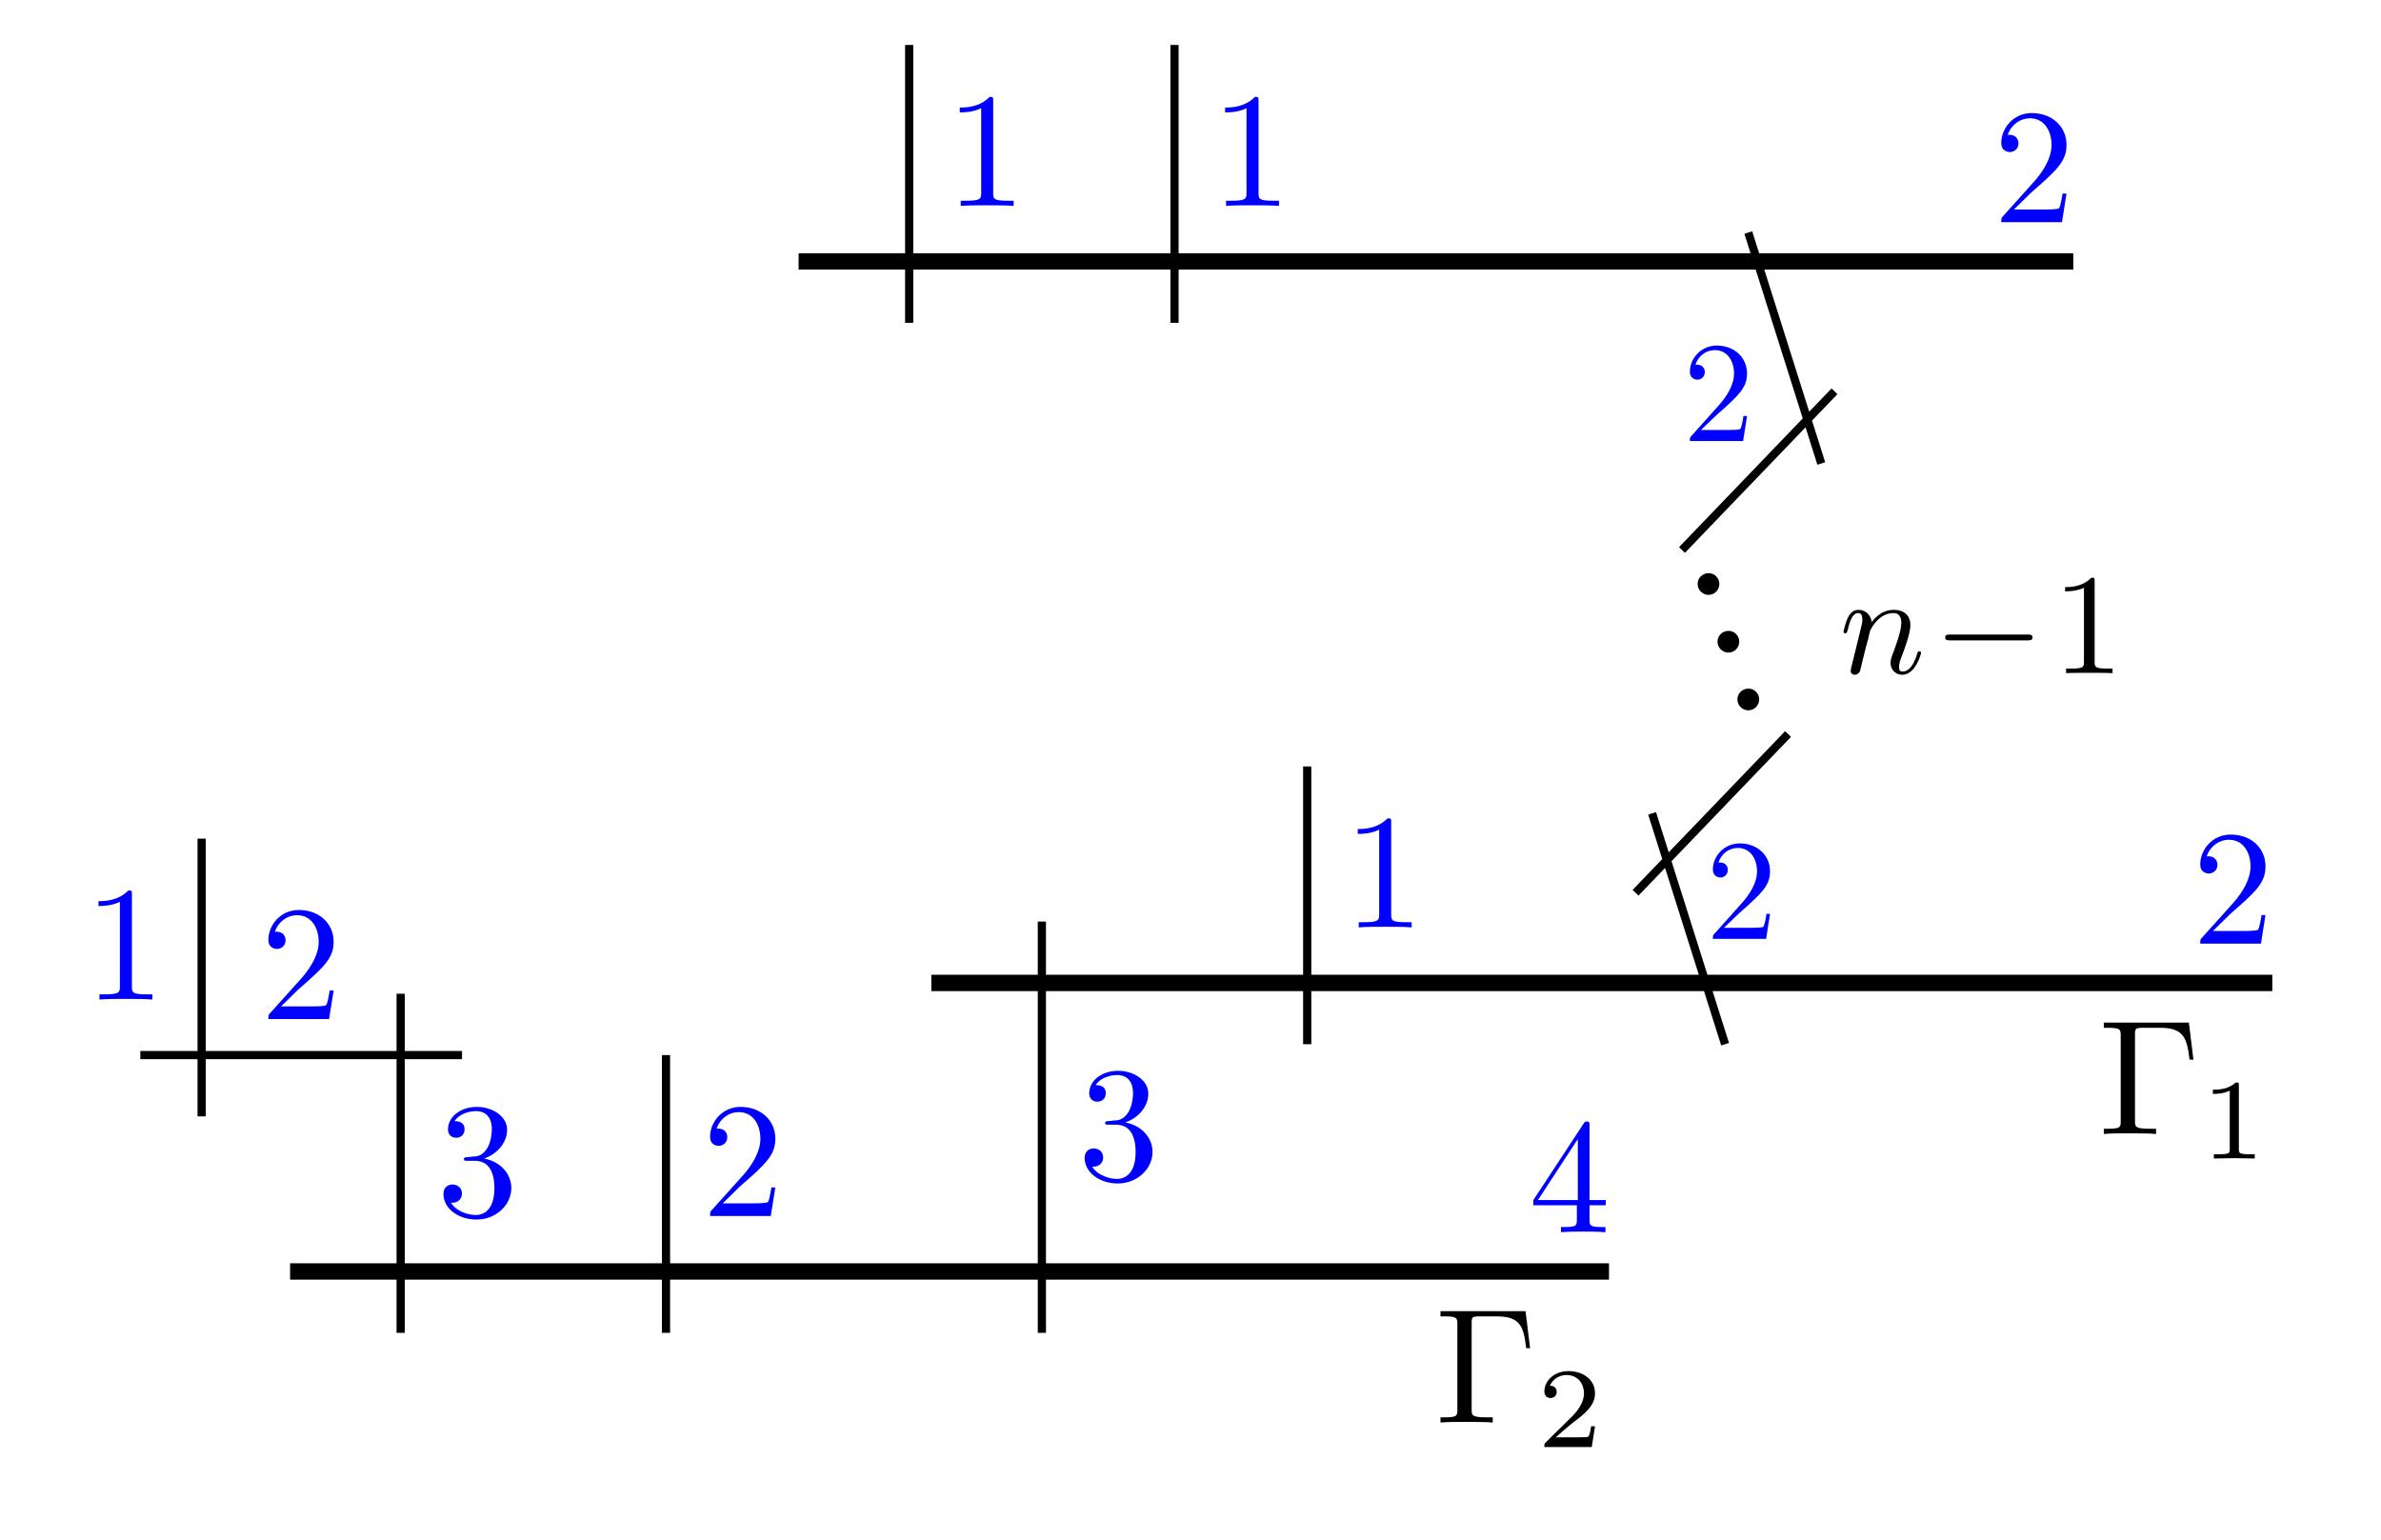
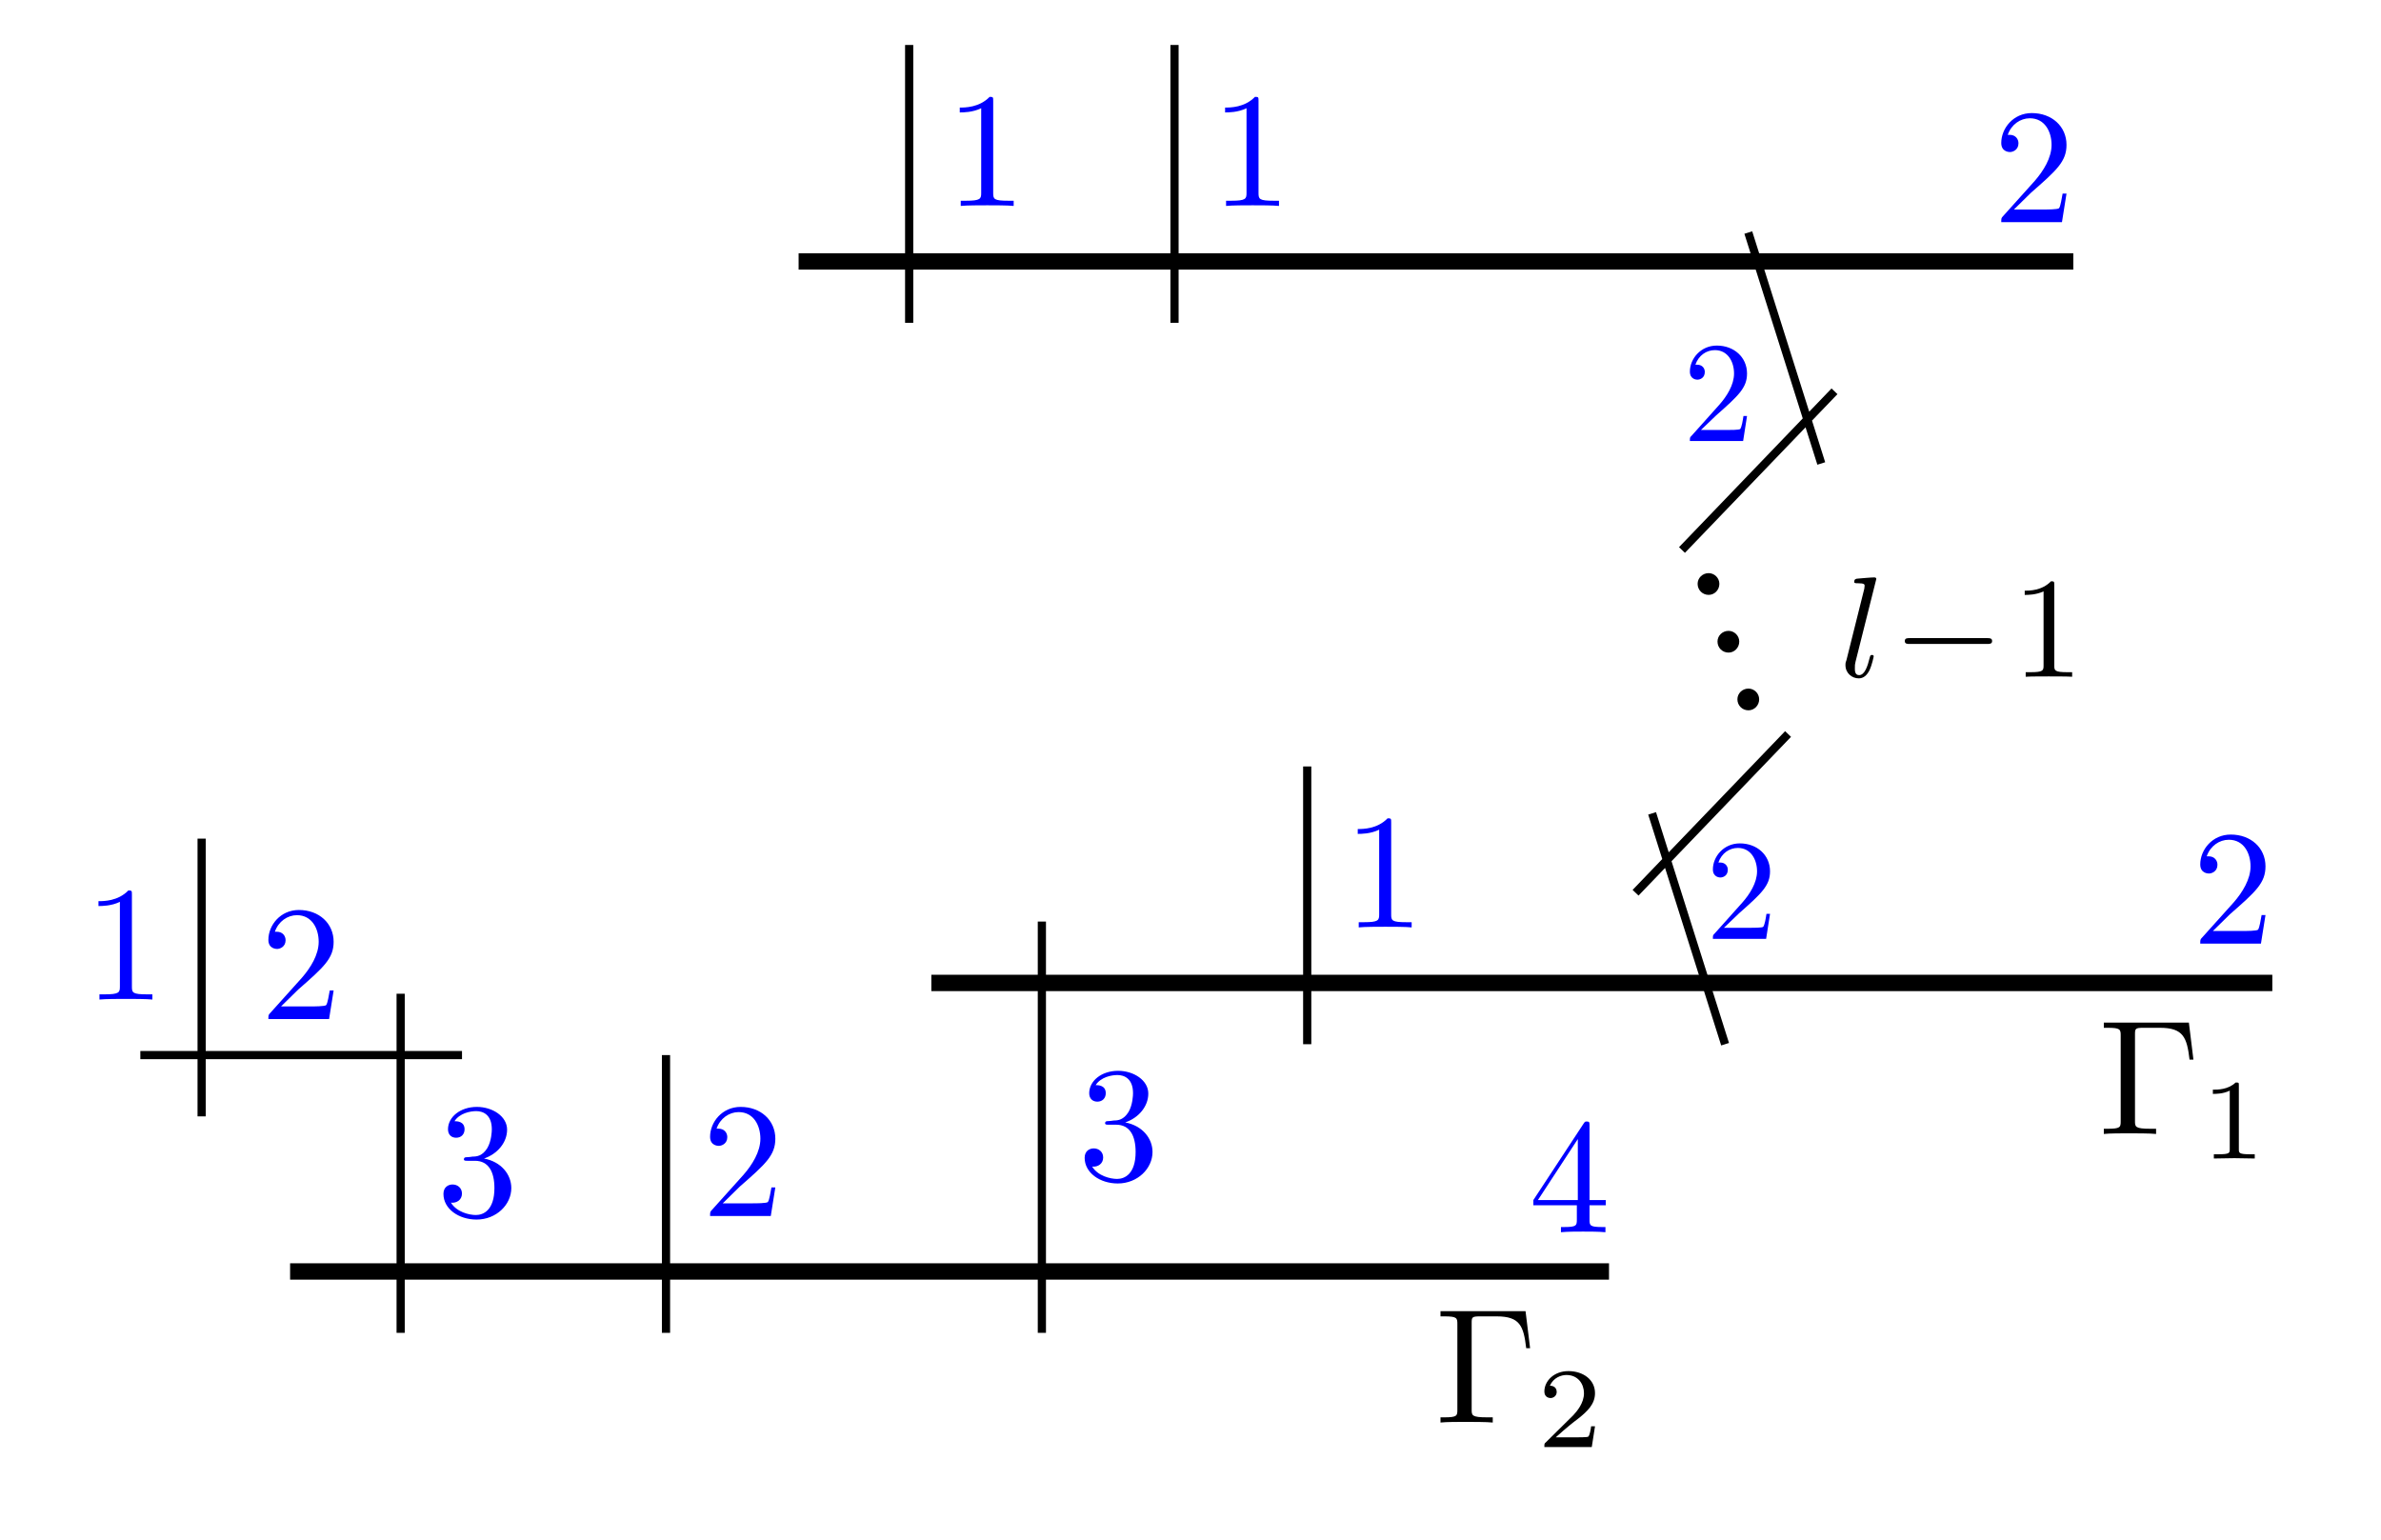
<svg xmlns="http://www.w3.org/2000/svg" xmlns:xlink="http://www.w3.org/1999/xlink" width="114.586pt" height="74.087pt" viewBox="0 0 114.586 74.087">
  <defs>
    <g>
      <g id="glyph-0-0">
        <path d="M 2.312 -1.297 L 2.312 -0.609 C 2.312 -0.328 2.297 -0.25 1.719 -0.25 L 1.547 -0.25 L 1.547 0 C 1.875 -0.031 2.281 -0.031 2.609 -0.031 C 2.938 -0.031 3.359 -0.031 3.688 0 L 3.688 -0.25 L 3.516 -0.25 C 2.938 -0.25 2.922 -0.328 2.922 -0.609 L 2.922 -1.297 L 3.703 -1.297 L 3.703 -1.547 L 2.922 -1.547 L 2.922 -5.125 C 2.922 -5.281 2.922 -5.328 2.797 -5.328 C 2.719 -5.328 2.703 -5.328 2.641 -5.234 L 0.219 -1.547 L 0.219 -1.297 Z M 2.359 -1.547 L 0.438 -1.547 L 2.359 -4.484 Z M 2.359 -1.547 " />
      </g>
      <g id="glyph-0-1">
        <path d="M 4.359 -5.359 L 0.266 -5.359 L 0.266 -5.109 L 0.453 -5.109 C 1.062 -5.109 1.078 -5.031 1.078 -4.734 L 1.078 -0.609 C 1.078 -0.328 1.062 -0.25 0.453 -0.25 L 0.266 -0.25 L 0.266 0 C 0.531 -0.031 1.156 -0.031 1.453 -0.031 C 1.781 -0.031 2.5 -0.031 2.781 0 L 2.781 -0.25 L 2.516 -0.25 C 1.766 -0.25 1.766 -0.344 1.766 -0.625 L 1.766 -4.797 C 1.766 -5.062 1.781 -5.109 2.156 -5.109 L 2.969 -5.109 C 4.094 -5.109 4.266 -4.641 4.391 -3.578 L 4.578 -3.578 Z M 4.359 -5.359 " />
      </g>
      <g id="glyph-0-2">
        <path d="M 2.281 -2.766 C 2.922 -2.984 3.391 -3.531 3.391 -4.156 C 3.391 -4.797 2.688 -5.25 1.938 -5.25 C 1.141 -5.25 0.547 -4.766 0.547 -4.172 C 0.547 -3.906 0.719 -3.766 0.938 -3.766 C 1.188 -3.766 1.344 -3.938 1.344 -4.172 C 1.344 -4.562 0.969 -4.562 0.859 -4.562 C 1.109 -4.953 1.625 -5.047 1.906 -5.047 C 2.234 -5.047 2.656 -4.875 2.656 -4.172 C 2.656 -4.078 2.641 -3.609 2.438 -3.266 C 2.203 -2.891 1.938 -2.859 1.734 -2.859 C 1.672 -2.844 1.484 -2.828 1.438 -2.828 C 1.375 -2.828 1.312 -2.812 1.312 -2.734 C 1.312 -2.656 1.375 -2.656 1.5 -2.656 L 1.844 -2.656 C 2.5 -2.656 2.781 -2.125 2.781 -1.344 C 2.781 -0.281 2.25 -0.047 1.891 -0.047 C 1.562 -0.047 0.969 -0.188 0.688 -0.641 C 0.969 -0.609 1.219 -0.781 1.219 -1.078 C 1.219 -1.359 1 -1.516 0.766 -1.516 C 0.578 -1.516 0.328 -1.406 0.328 -1.062 C 0.328 -0.344 1.062 0.172 1.922 0.172 C 2.875 0.172 3.594 -0.547 3.594 -1.344 C 3.594 -2 3.109 -2.609 2.281 -2.766 Z M 2.281 -2.766 " />
      </g>
      <g id="glyph-0-3">
        <path d="M 1 -0.609 L 1.828 -1.422 C 3.062 -2.5 3.531 -2.922 3.531 -3.719 C 3.531 -4.609 2.828 -5.25 1.859 -5.25 C 0.969 -5.25 0.391 -4.516 0.391 -3.812 C 0.391 -3.375 0.781 -3.375 0.812 -3.375 C 0.938 -3.375 1.219 -3.469 1.219 -3.797 C 1.219 -4 1.078 -4.203 0.797 -4.203 C 0.734 -4.203 0.719 -4.203 0.703 -4.203 C 0.875 -4.703 1.312 -5 1.766 -5 C 2.484 -5 2.812 -4.359 2.812 -3.719 C 2.812 -3.094 2.422 -2.469 2 -1.984 L 0.484 -0.297 C 0.391 -0.203 0.391 -0.188 0.391 0 L 3.312 0 L 3.531 -1.375 L 3.344 -1.375 C 3.297 -1.141 3.25 -0.781 3.172 -0.672 C 3.109 -0.609 2.594 -0.609 2.422 -0.609 Z M 1 -0.609 " />
      </g>
      <g id="glyph-0-4">
        <path d="M 2.312 -5.047 C 2.312 -5.234 2.312 -5.25 2.141 -5.25 C 1.641 -4.734 0.953 -4.734 0.703 -4.734 L 0.703 -4.5 C 0.859 -4.5 1.328 -4.5 1.734 -4.703 L 1.734 -0.625 C 1.734 -0.344 1.703 -0.25 1 -0.25 L 0.75 -0.25 L 0.75 0 C 1.031 -0.031 1.703 -0.031 2.031 -0.031 C 2.344 -0.031 3.031 -0.031 3.297 0 L 3.297 -0.25 L 3.047 -0.25 C 2.344 -0.25 2.312 -0.328 2.312 -0.625 Z M 2.312 -5.047 " />
      </g>
      <g id="glyph-1-0">
        <path d="M 2.781 -1 L 2.594 -1 C 2.578 -0.875 2.531 -0.562 2.453 -0.5 C 2.406 -0.469 1.984 -0.469 1.906 -0.469 L 0.891 -0.469 C 1.469 -0.984 1.672 -1.141 2 -1.391 C 2.406 -1.719 2.781 -2.062 2.781 -2.594 C 2.781 -3.25 2.203 -3.656 1.5 -3.656 C 0.812 -3.656 0.344 -3.188 0.344 -2.672 C 0.344 -2.391 0.578 -2.359 0.641 -2.359 C 0.766 -2.359 0.938 -2.453 0.938 -2.656 C 0.938 -2.75 0.891 -2.953 0.609 -2.953 C 0.781 -3.344 1.156 -3.469 1.406 -3.469 C 1.969 -3.469 2.25 -3.031 2.25 -2.594 C 2.25 -2.109 1.906 -1.719 1.734 -1.531 L 0.406 -0.219 C 0.344 -0.172 0.344 -0.156 0.344 0 L 2.625 0 Z M 2.781 -1 " />
      </g>
      <g id="glyph-1-1">
        <path d="M 1.844 -3.516 C 1.844 -3.656 1.844 -3.656 1.688 -3.656 C 1.328 -3.312 0.828 -3.312 0.594 -3.312 L 0.594 -3.109 C 0.734 -3.109 1.094 -3.109 1.406 -3.266 L 1.406 -0.453 C 1.406 -0.266 1.406 -0.203 0.844 -0.203 L 0.641 -0.203 L 0.641 0 C 0.734 0 1.422 -0.016 1.625 -0.016 C 1.797 -0.016 2.484 0 2.609 0 L 2.609 -0.203 L 2.406 -0.203 C 1.844 -0.203 1.844 -0.266 1.844 -0.453 Z M 1.844 -3.516 " />
      </g>
      <g id="glyph-2-0">
        <path d="M 0.875 -0.531 L 1.609 -1.234 C 2.688 -2.188 3.094 -2.562 3.094 -3.25 C 3.094 -4.031 2.469 -4.594 1.641 -4.594 C 0.859 -4.594 0.344 -3.953 0.344 -3.344 C 0.344 -2.953 0.688 -2.953 0.703 -2.953 C 0.828 -2.953 1.062 -3.031 1.062 -3.328 C 1.062 -3.5 0.938 -3.672 0.703 -3.672 C 0.641 -3.672 0.641 -3.672 0.609 -3.672 C 0.766 -4.125 1.141 -4.375 1.547 -4.375 C 2.172 -4.375 2.469 -3.812 2.469 -3.25 C 2.469 -2.703 2.125 -2.156 1.75 -1.734 L 0.422 -0.25 C 0.344 -0.172 0.344 -0.172 0.344 0 L 2.906 0 L 3.094 -1.203 L 2.922 -1.203 C 2.891 -1 2.844 -0.688 2.766 -0.578 C 2.719 -0.531 2.266 -0.531 2.109 -0.531 Z M 0.875 -0.531 " />
      </g>
      <g id="glyph-2-1">
        <path d="M 2.031 -4.406 C 2.031 -4.578 2.031 -4.594 1.875 -4.594 C 1.438 -4.141 0.828 -4.141 0.609 -4.141 L 0.609 -3.938 C 0.75 -3.938 1.156 -3.938 1.516 -4.109 L 1.516 -0.547 C 1.516 -0.297 1.5 -0.219 0.875 -0.219 L 0.656 -0.219 L 0.656 0 C 0.891 -0.016 1.5 -0.016 1.766 -0.016 C 2.047 -0.016 2.641 -0.016 2.891 0 L 2.891 -0.219 L 2.672 -0.219 C 2.047 -0.219 2.031 -0.297 2.031 -0.547 Z M 2.031 -4.406 " />
      </g>
      <g id="glyph-3-0">
        <path d="M 1.891 -2.469 C 1.891 -2.75 1.656 -2.984 1.375 -2.984 C 1.078 -2.984 0.844 -2.75 0.844 -2.469 C 0.844 -2.172 1.078 -1.938 1.375 -1.938 C 1.656 -1.938 1.891 -2.172 1.891 -2.469 Z M 1.891 -2.469 " />
      </g>
      <g id="glyph-4-0">
-         <path d="M 0.609 -0.406 C 0.578 -0.297 0.547 -0.141 0.547 -0.109 C 0.547 0.016 0.641 0.078 0.75 0.078 C 0.828 0.078 0.953 0.016 1 -0.109 C 1 -0.125 1.094 -0.453 1.125 -0.625 L 1.281 -1.25 C 1.328 -1.406 1.359 -1.547 1.406 -1.703 C 1.422 -1.828 1.484 -2.031 1.484 -2.047 C 1.594 -2.266 1.953 -2.891 2.609 -2.891 C 2.922 -2.891 2.984 -2.641 2.984 -2.406 C 2.984 -1.984 2.641 -1.109 2.531 -0.812 C 2.469 -0.641 2.469 -0.562 2.469 -0.484 C 2.469 -0.172 2.703 0.078 3.031 0.078 C 3.672 0.078 3.938 -0.938 3.938 -0.984 C 3.938 -1.047 3.875 -1.047 3.859 -1.047 C 3.781 -1.047 3.781 -1.031 3.75 -0.938 C 3.609 -0.469 3.391 -0.078 3.047 -0.078 C 2.922 -0.078 2.875 -0.141 2.875 -0.297 C 2.875 -0.469 2.938 -0.641 3 -0.797 C 3.141 -1.156 3.422 -1.922 3.422 -2.312 C 3.422 -2.766 3.125 -3.047 2.625 -3.047 C 2.016 -3.047 1.672 -2.609 1.562 -2.453 C 1.516 -2.828 1.234 -3.047 0.922 -3.047 C 0.609 -3.047 0.469 -2.781 0.406 -2.656 C 0.297 -2.422 0.203 -2.016 0.203 -1.984 C 0.203 -1.922 0.266 -1.922 0.281 -1.922 C 0.344 -1.922 0.359 -1.922 0.406 -2.078 C 0.516 -2.562 0.656 -2.891 0.906 -2.891 C 1.047 -2.891 1.109 -2.797 1.109 -2.578 C 1.109 -2.438 1.094 -2.359 1 -2 Z M 0.609 -0.406 " />
+         <path d="M 1.781 -4.703 C 1.781 -4.719 1.781 -4.781 1.688 -4.781 C 1.531 -4.781 1.031 -4.734 0.844 -4.719 C 0.797 -4.703 0.719 -4.703 0.719 -4.562 C 0.719 -4.5 0.781 -4.5 0.891 -4.5 C 1.219 -4.5 1.219 -4.438 1.219 -4.375 L 1.203 -4.234 L 0.344 -0.797 C 0.312 -0.719 0.297 -0.672 0.297 -0.562 C 0.297 -0.172 0.609 0.078 0.938 0.078 C 1.156 0.078 1.328 -0.062 1.453 -0.312 C 1.578 -0.578 1.656 -0.969 1.656 -0.984 C 1.656 -1.047 1.594 -1.047 1.578 -1.047 C 1.5 -1.047 1.5 -1.031 1.469 -0.938 C 1.359 -0.484 1.219 -0.078 0.953 -0.078 C 0.75 -0.078 0.75 -0.297 0.75 -0.391 C 0.75 -0.562 0.75 -0.594 0.781 -0.719 Z M 1.781 -4.703 " />
      </g>
      <g id="glyph-5-0">
        <path d="M 4.547 -1.578 C 4.656 -1.578 4.781 -1.578 4.781 -1.719 C 4.781 -1.859 4.656 -1.859 4.547 -1.859 L 0.812 -1.859 C 0.703 -1.859 0.578 -1.859 0.578 -1.719 C 0.578 -1.578 0.703 -1.578 0.812 -1.578 Z M 4.547 -1.578 " />
      </g>
    </g>
  </defs>
  <path fill="none" stroke-width="0.797" stroke-linecap="butt" stroke-linejoin="miter" stroke="rgb(0%, 0%, 0%)" stroke-opacity="1" stroke-miterlimit="10" d="M 4.309 0.001 L 68.564 0.001 " transform="matrix(0.987827, 0, 0, -0.987827, 9.70445, 61.19191)" />
  <g fill="rgb(0%, 0%, 100%)" fill-opacity="1">
    <use xlink:href="#glyph-0-0" x="73.574" y="59.302" />
  </g>
  <g fill="rgb(0%, 0%, 0%)" fill-opacity="1">
    <use xlink:href="#glyph-0-1" x="69.058" y="68.461" />
  </g>
  <g fill="rgb(0%, 0%, 0%)" fill-opacity="1">
    <use xlink:href="#glyph-1-0" x="73.979" y="69.642" />
  </g>
  <path fill="none" stroke-width="0.399" stroke-linecap="butt" stroke-linejoin="miter" stroke="rgb(0%, 0%, 0%)" stroke-opacity="1" stroke-miterlimit="10" d="M 9.695 -2.989 L 9.695 13.532 " transform="matrix(0.987827, 0, 0, -0.987827, 9.70445, 61.19191)" />
  <g fill="rgb(0%, 0%, 100%)" fill-opacity="1">
    <use xlink:href="#glyph-0-2" x="21.013" y="58.521" />
  </g>
  <path fill="none" stroke-width="0.399" stroke-linecap="butt" stroke-linejoin="miter" stroke="rgb(0%, 0%, 0%)" stroke-opacity="1" stroke-miterlimit="10" d="M 12.684 10.543 L -2.987 10.543 " transform="matrix(0.987827, 0, 0, -0.987827, 9.70445, 61.19191)" />
  <g fill="rgb(0%, 0%, 100%)" fill-opacity="1">
    <use xlink:href="#glyph-0-3" x="12.525" y="49.044" />
  </g>
  <path fill="none" stroke-width="0.399" stroke-linecap="butt" stroke-linejoin="miter" stroke="rgb(0%, 0%, 0%)" stroke-opacity="1" stroke-miterlimit="10" d="M -0.001 7.557 L -0.001 21.089 " transform="matrix(0.987827, 0, 0, -0.987827, 9.70445, 61.19191)" />
  <g fill="rgb(0%, 0%, 100%)" fill-opacity="1">
    <use xlink:href="#glyph-0-4" x="4.036" y="48.104" />
  </g>
  <path fill="none" stroke-width="0.399" stroke-linecap="butt" stroke-linejoin="miter" stroke="rgb(0%, 0%, 0%)" stroke-opacity="1" stroke-miterlimit="10" d="M 22.622 -2.989 L 22.622 10.543 " transform="matrix(0.987827, 0, 0, -0.987827, 9.70445, 61.19191)" />
  <g fill="rgb(0%, 0%, 100%)" fill-opacity="1">
    <use xlink:href="#glyph-0-3" x="33.782" y="58.521" />
  </g>
  <path fill="none" stroke-width="0.399" stroke-linecap="butt" stroke-linejoin="miter" stroke="rgb(0%, 0%, 0%)" stroke-opacity="1" stroke-miterlimit="10" d="M 40.934 -2.989 L 40.934 17.048 " transform="matrix(0.987827, 0, 0, -0.987827, 9.70445, 61.19191)" />
  <g fill="rgb(0%, 0%, 100%)" fill-opacity="1">
    <use xlink:href="#glyph-0-2" x="51.871" y="56.784" />
  </g>
  <path fill="none" stroke-width="0.797" stroke-linecap="butt" stroke-linejoin="miter" stroke="rgb(0%, 0%, 0%)" stroke-opacity="1" stroke-miterlimit="10" d="M 35.549 14.058 L 100.879 14.058 " transform="matrix(0.987827, 0, 0, -0.987827, 9.70445, 61.19191)" />
  <g fill="rgb(0%, 0%, 100%)" fill-opacity="1">
    <use xlink:href="#glyph-0-3" x="105.496" y="45.414" />
  </g>
  <g fill="rgb(0%, 0%, 0%)" fill-opacity="1">
    <use xlink:href="#glyph-0-1" x="100.981" y="54.573" />
  </g>
  <g fill="rgb(0%, 0%, 0%)" fill-opacity="1">
    <use xlink:href="#glyph-1-1" x="105.901" y="55.754" />
  </g>
  <path fill="none" stroke-width="0.399" stroke-linecap="butt" stroke-linejoin="miter" stroke="rgb(0%, 0%, 0%)" stroke-opacity="1" stroke-miterlimit="10" d="M 53.861 11.073 L 53.861 24.605 " transform="matrix(0.987827, 0, 0, -0.987827, 9.70445, 61.19191)" />
  <g fill="rgb(0%, 0%, 100%)" fill-opacity="1">
    <use xlink:href="#glyph-0-4" x="64.639" y="44.632" />
  </g>
  <path fill="none" stroke-width="0.399" stroke-linecap="butt" stroke-linejoin="miter" stroke="rgb(0%, 0%, 0%)" stroke-opacity="1" stroke-miterlimit="10" d="M 74.219 11.073 L 70.664 22.319 M 69.857 18.452 L 77.287 26.186 M 72.119 35.151 L 79.549 42.882 M 78.905 39.366 L 75.35 50.617 " transform="matrix(0.987827, 0, 0, -0.987827, 9.70445, 61.19191)" />
  <g fill="rgb(0%, 0%, 100%)" fill-opacity="1">
    <use xlink:href="#glyph-2-0" x="82.089" y="45.183" />
  </g>
  <g fill="rgb(0%, 0%, 0%)" fill-opacity="1">
    <use xlink:href="#glyph-3-0" x="82.769" y="36.123" />
  </g>
  <g fill="rgb(0%, 0%, 0%)" fill-opacity="1">
    <use xlink:href="#glyph-3-0" x="81.811" y="33.345" />
  </g>
  <g fill="rgb(0%, 0%, 0%)" fill-opacity="1">
    <use xlink:href="#glyph-3-0" x="80.854" y="30.567" />
  </g>
  <g fill="rgb(0%, 0%, 0%)" fill-opacity="1">
-     <use xlink:href="#glyph-4-0" x="88.516" y="32.396" />
+     <use xlink:href="#glyph-4-0" x="88.516" y="32.569" />
  </g>
  <g fill="rgb(0%, 0%, 0%)" fill-opacity="1">
-     <use xlink:href="#glyph-5-0" x="93.034" y="32.396" />
+     <use xlink:href="#glyph-5-0" x="91.09" y="32.569" />
  </g>
  <g fill="rgb(0%, 0%, 0%)" fill-opacity="1">
-     <use xlink:href="#glyph-2-1" x="98.774" y="32.396" />
+     <use xlink:href="#glyph-2-1" x="96.831" y="32.569" />
  </g>
  <g fill="rgb(0%, 0%, 100%)" fill-opacity="1">
    <use xlink:href="#glyph-2-0" x="80.982" y="21.225" />
  </g>
  <path fill="none" stroke-width="0.797" stroke-linecap="butt" stroke-linejoin="miter" stroke="rgb(0%, 0%, 0%)" stroke-opacity="1" stroke-miterlimit="10" d="M 29.083 49.209 L 91.183 49.209 " transform="matrix(0.987827, 0, 0, -0.987827, 9.70445, 61.19191)" />
  <g fill="rgb(0%, 0%, 100%)" fill-opacity="1">
    <use xlink:href="#glyph-0-3" x="95.92" y="10.692" />
  </g>
  <path fill="none" stroke-width="0.399" stroke-linecap="butt" stroke-linejoin="miter" stroke="rgb(0%, 0%, 0%)" stroke-opacity="1" stroke-miterlimit="10" d="M 34.469 46.219 L 34.469 59.755 " transform="matrix(0.987827, 0, 0, -0.987827, 9.70445, 61.19191)" />
  <g fill="rgb(0%, 0%, 100%)" fill-opacity="1">
    <use xlink:href="#glyph-0-4" x="45.486" y="9.911" />
  </g>
  <path fill="none" stroke-width="0.399" stroke-linecap="butt" stroke-linejoin="miter" stroke="rgb(0%, 0%, 0%)" stroke-opacity="1" stroke-miterlimit="10" d="M 47.396 46.219 L 47.396 59.755 " transform="matrix(0.987827, 0, 0, -0.987827, 9.70445, 61.19191)" />
  <g fill="rgb(0%, 0%, 100%)" fill-opacity="1">
    <use xlink:href="#glyph-0-4" x="58.255" y="9.911" />
  </g>
</svg>
